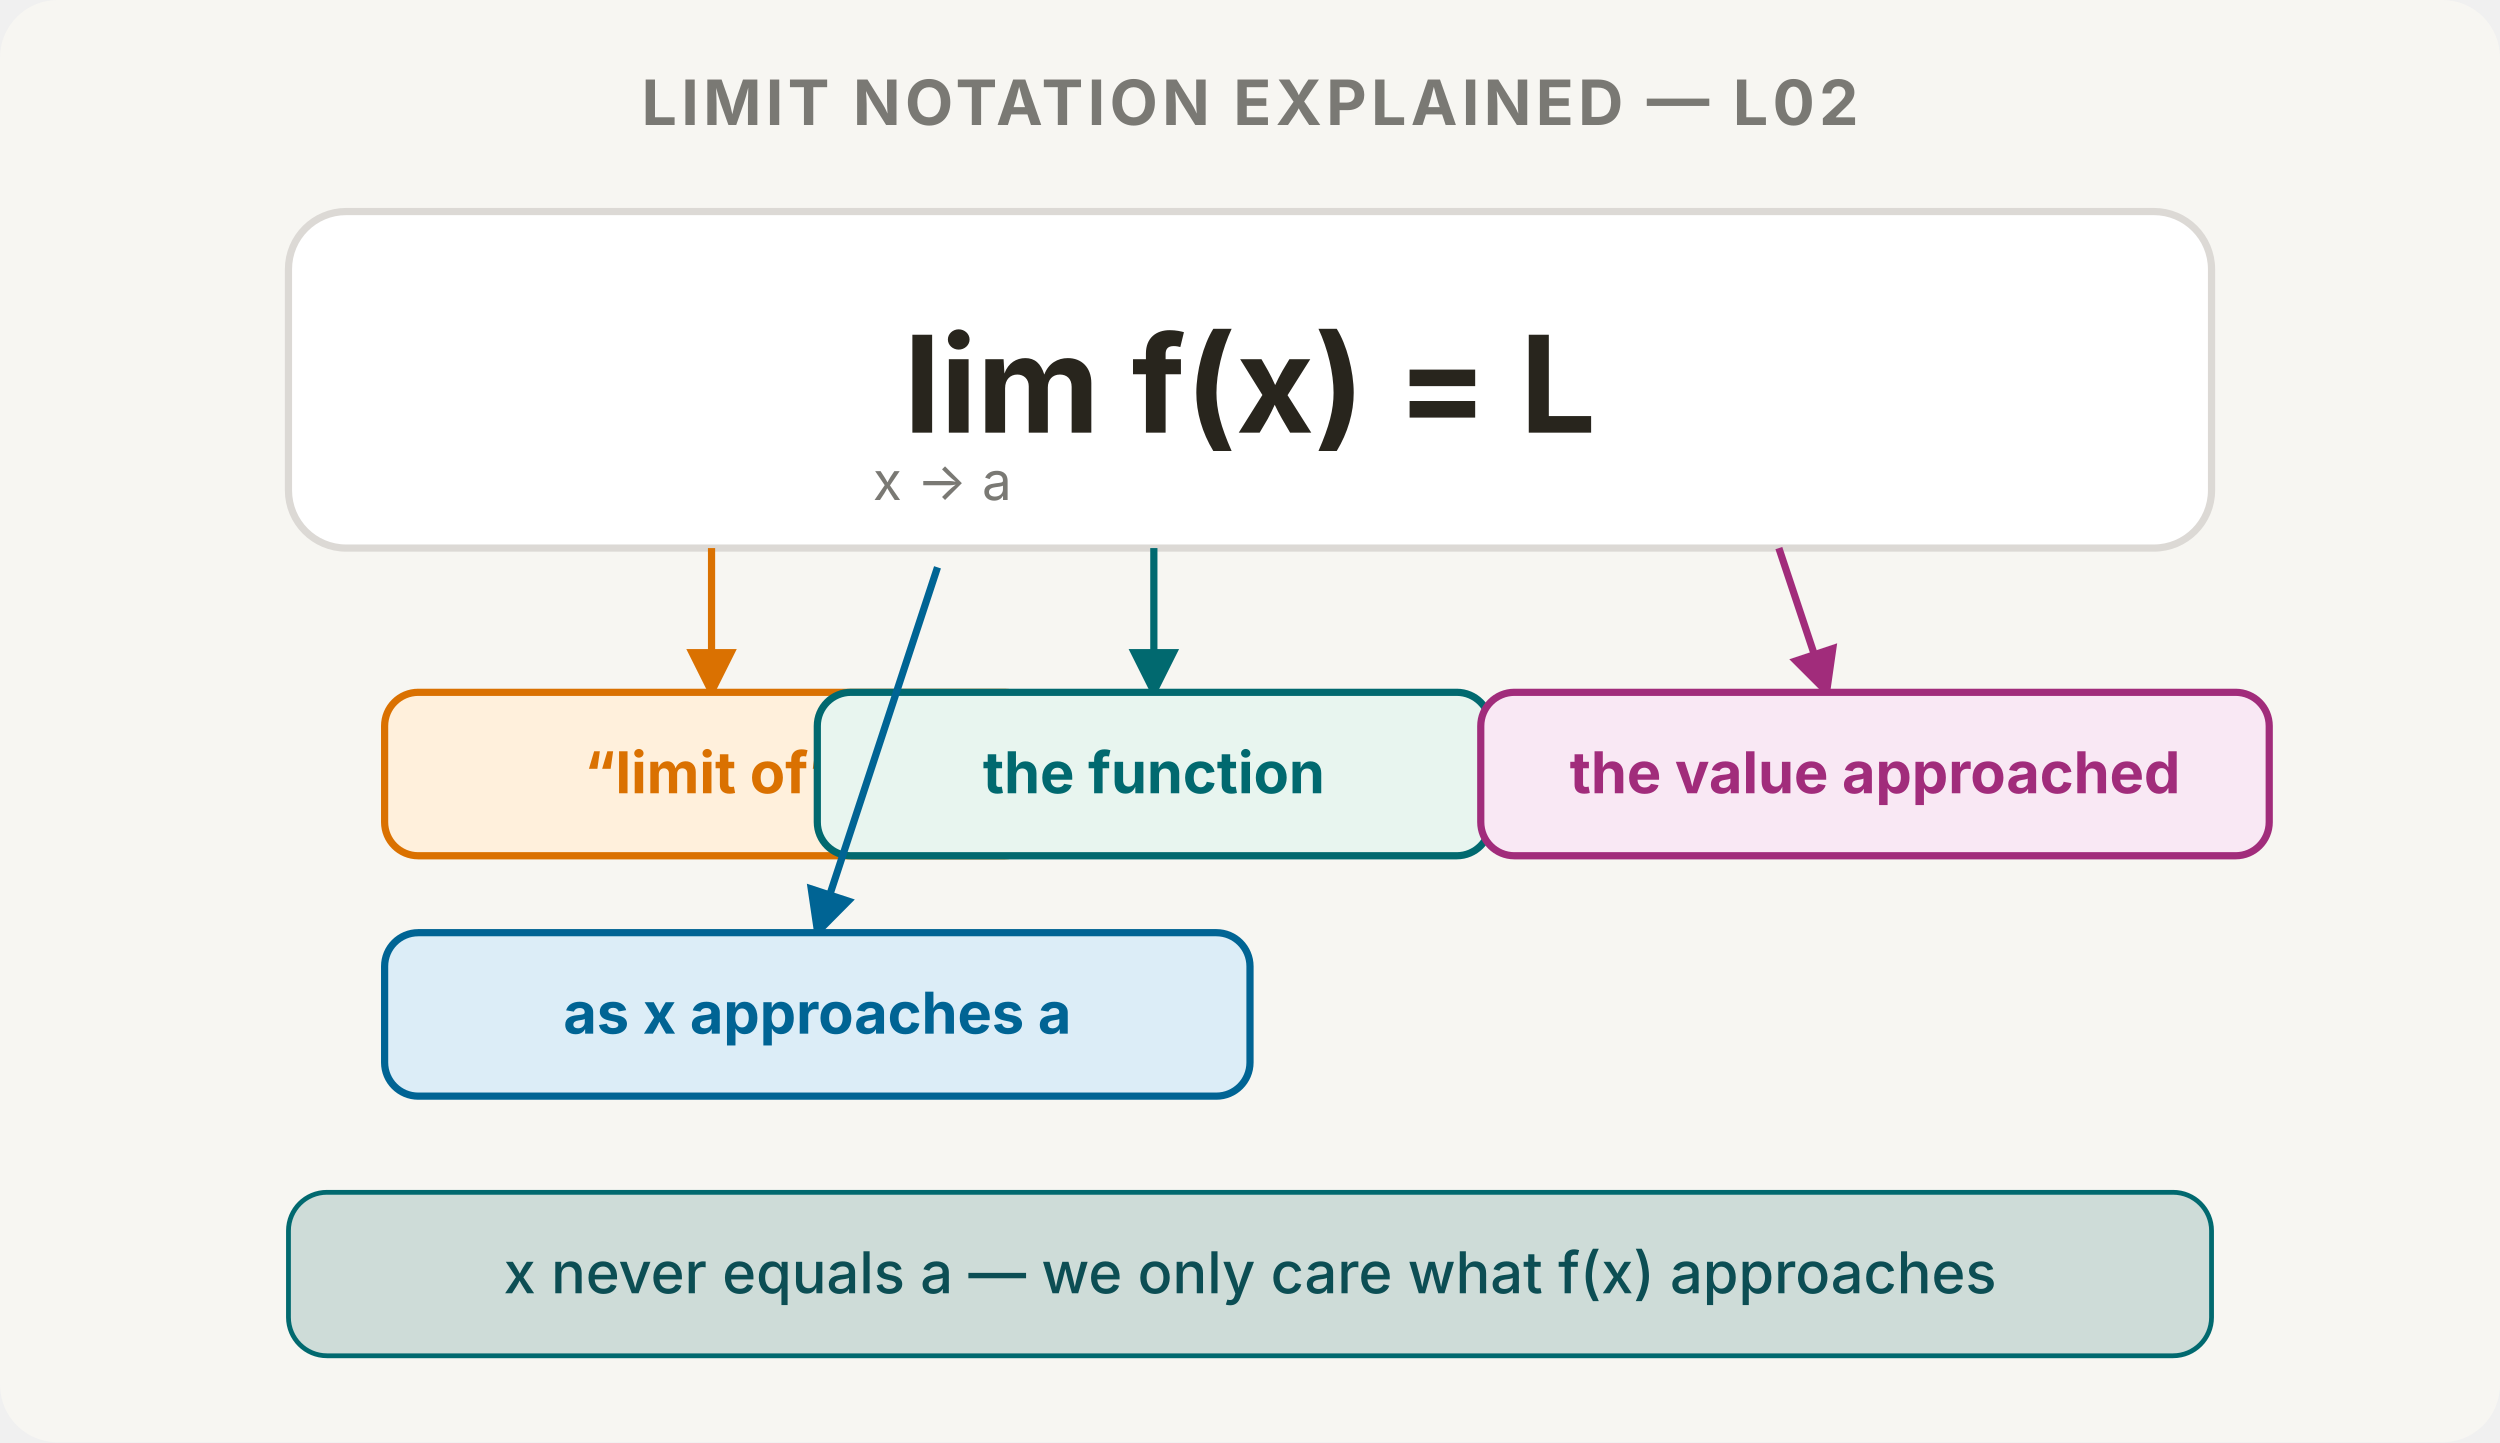
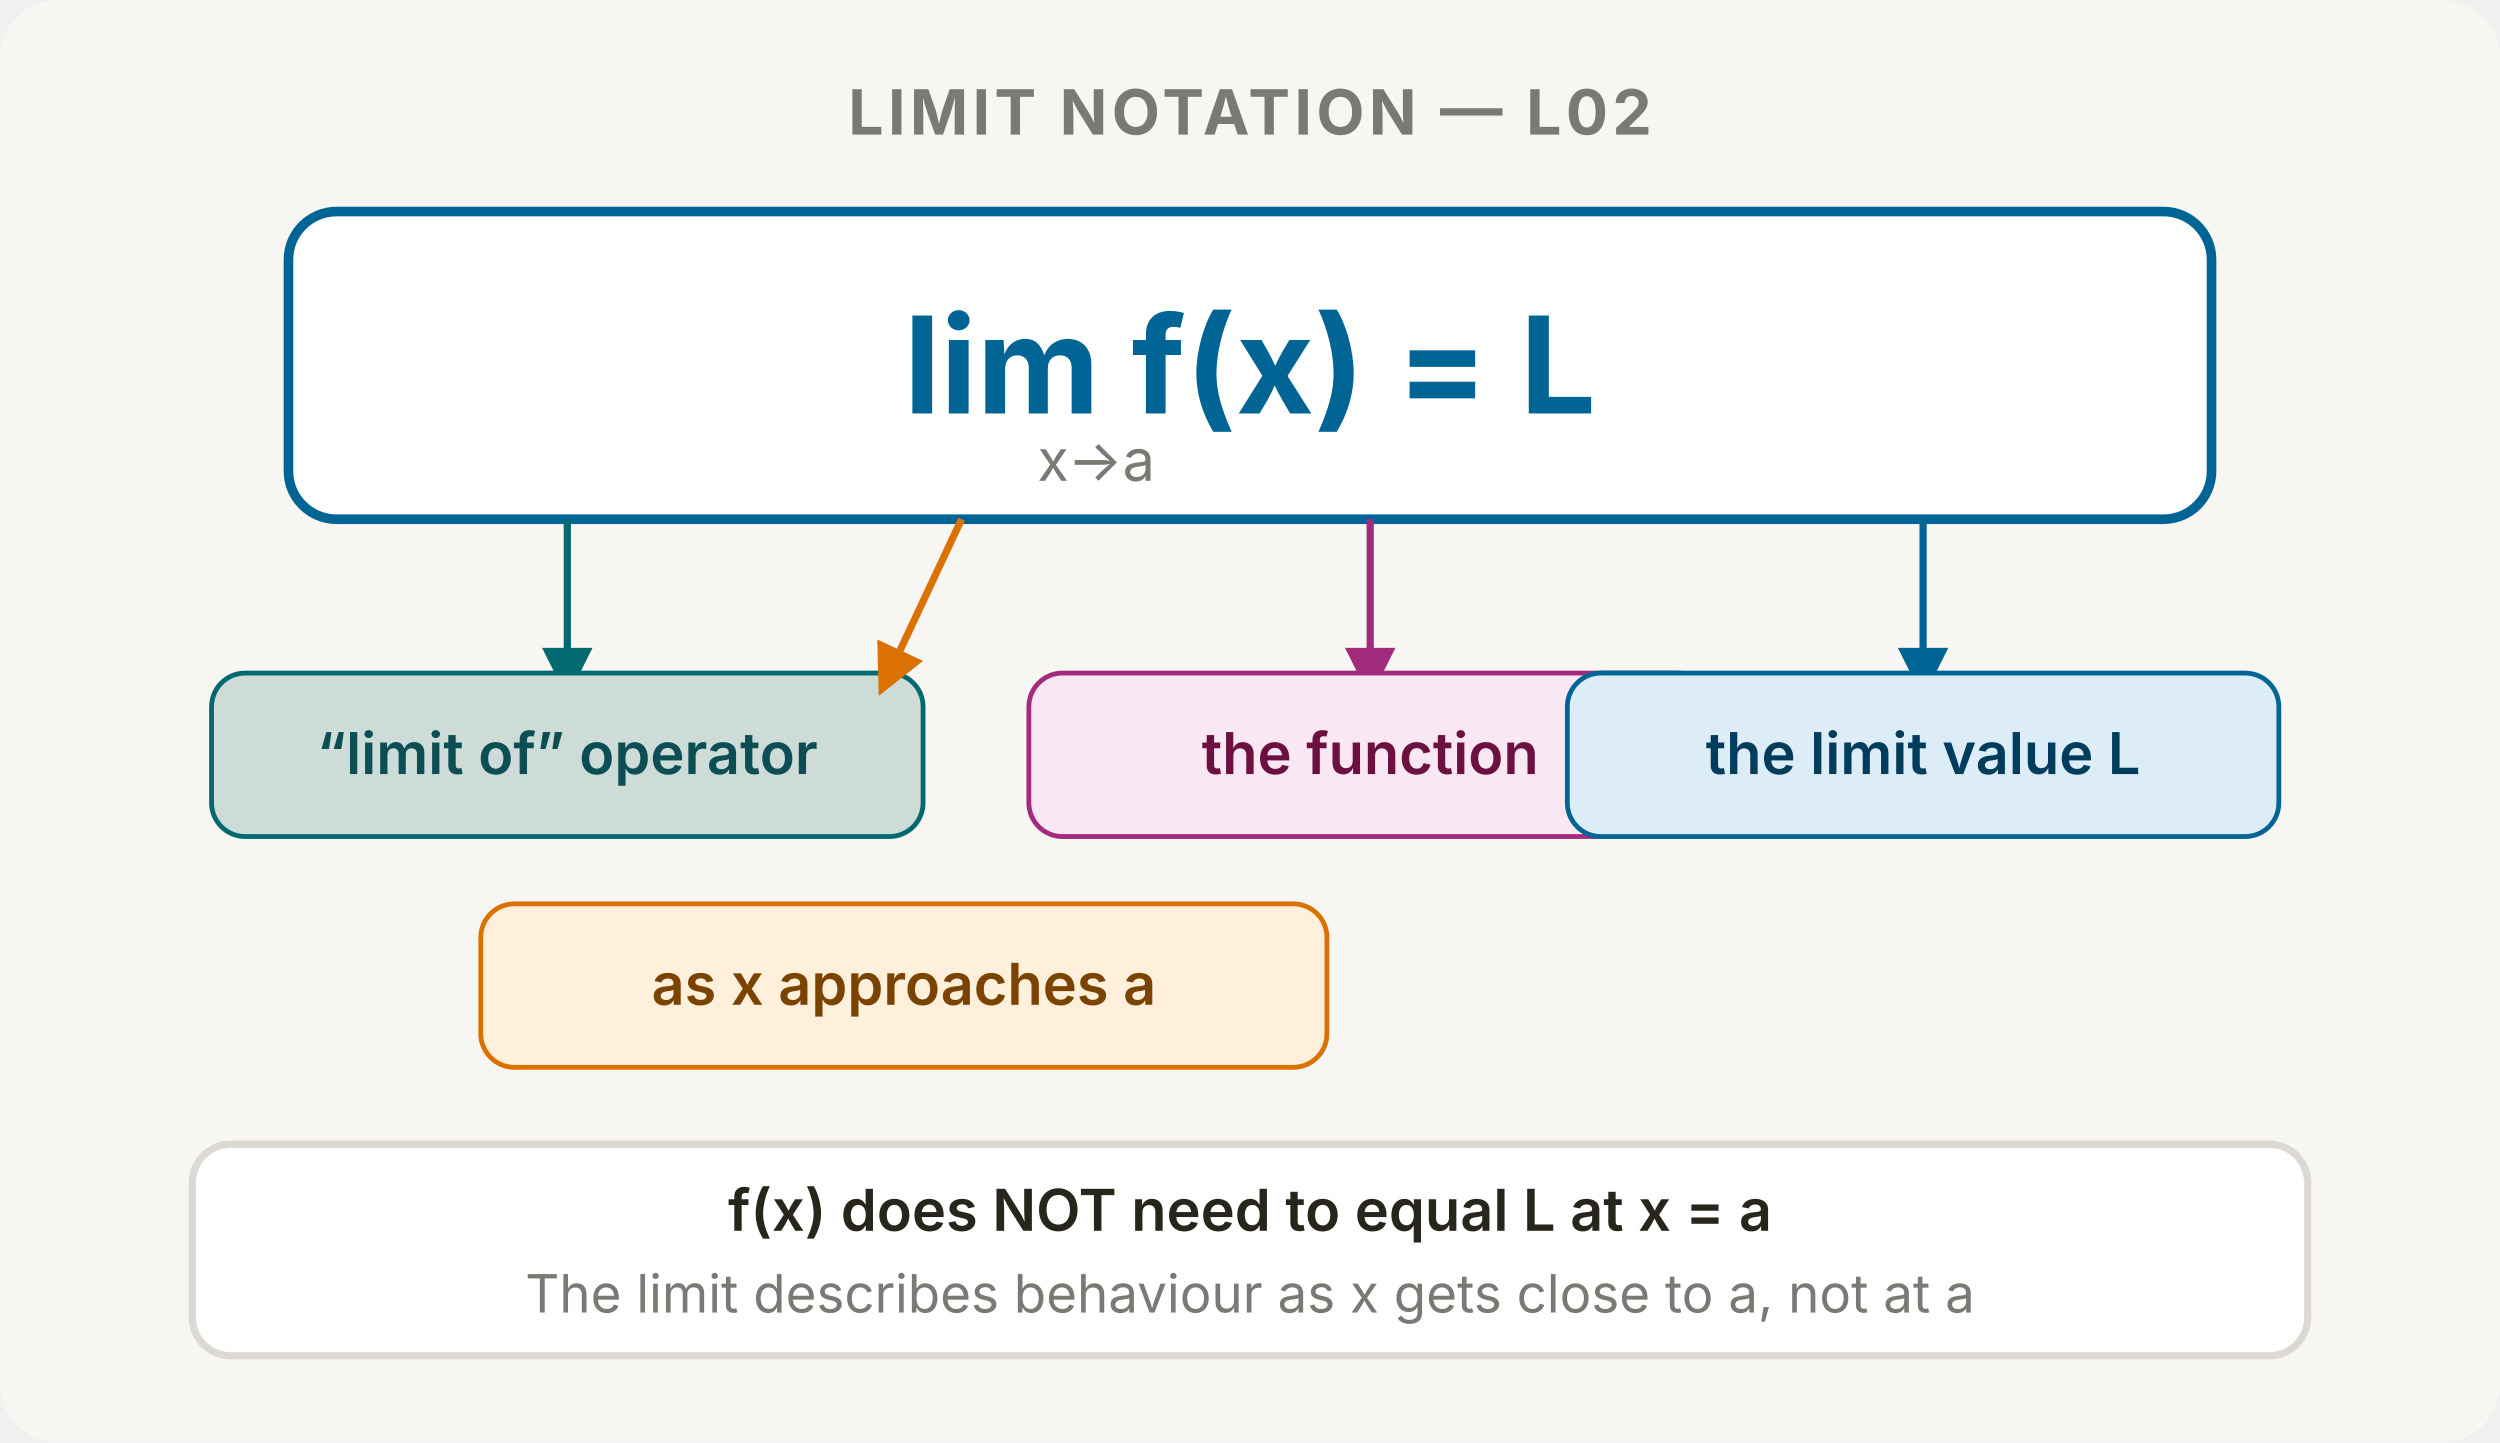
<svg xmlns="http://www.w3.org/2000/svg" viewBox="0 0 520 300" font-family="Inter,Helvetica Neue,sans-serif">
  <rect width="520" height="300" fill="#f7f6f2" rx="12" />
-   <text x="260" y="26" font-size="13" font-weight="700" fill="#7a7974" text-anchor="middle" letter-spacing="0.07em">LIMIT NOTATION EXPLAINED — L02</text>
-   <rect x="60" y="44" width="400" height="70" rx="12" fill="#fff" stroke="#dcd9d5" stroke-width="1.5" />
-   <text x="260" y="90" font-size="28" font-weight="700" fill="#28251d" text-anchor="middle">lim f(x) = L</text>
-   <text x="196" y="104" font-size="11" fill="#7a7974" text-anchor="middle">x → a</text>
-   <line x1="148" y1="114" x2="148" y2="144" stroke="#da7101" stroke-width="1.5" marker-end="url(#ca)" />
+   <text x="260" y="28" font-size="13" font-weight="700" fill="#7a7974" text-anchor="middle" letter-spacing="0.07em">LIMIT NOTATION — L02</text>
+   <rect x="60" y="44" width="400" height="64" rx="10" fill="#fff" stroke="#006494" stroke-width="2" />
+   <text x="260" y="86" font-size="28" font-weight="700" fill="#006494" text-anchor="middle">lim f(x) = L</text>
+   <text x="228" y="100" font-size="12" fill="#7a7974" text-anchor="middle">x→a</text>
+   <line x1="118" y1="108" x2="118" y2="140" stroke="#01696f" stroke-width="1.5" marker-end="url(#ca)" />
  <defs>
-     <marker id="ca" markerWidth="7" markerHeight="7" refX="6" refY="3.5" orient="auto">
+     <marker id="ca" markerWidth="7" markerHeight="7" refX="3.5" refY="3.5" orient="auto">
+       <path d="M0,0 L7,3.5 L0,7 Z" fill="#01696f" />
+     </marker>
+   </defs>
+   <rect x="44" y="140" width="148" height="34" rx="7" fill="#cedcd8" stroke="#01696f" stroke-width="1" />
+   <text x="118" y="161" font-size="12" fill="#0c4e54" font-weight="600" text-anchor="middle">“limit of” operator</text>
+   <line x1="200" y1="108" x2="185" y2="140" stroke="#da7101" stroke-width="1.5" marker-end="url(#cb)" />
+   <defs>
+     <marker id="cb" markerWidth="7" markerHeight="7" refX="3.5" refY="3.5" orient="auto">
      <path d="M0,0 L7,3.5 L0,7 Z" fill="#da7101" />
    </marker>
  </defs>
-   <rect x="80" y="144" width="136" height="34" rx="7" fill="#fff0dc" stroke="#da7101" stroke-width="1.5" />
-   <text x="148" y="165" font-size="12" fill="#da7101" font-weight="700" text-anchor="middle">“limit of”</text>
-   <line x1="240" y1="114" x2="240" y2="144" stroke="#01696f" stroke-width="1.5" marker-end="url(#cb)" />
+   <rect x="100" y="188" width="176" height="34" rx="7" fill="#fff0dc" stroke="#da7101" stroke-width="1" />
+   <text x="188" y="209" font-size="12" fill="#7a4400" font-weight="600" text-anchor="middle">as x approaches a</text>
+   <line x1="285" y1="108" x2="285" y2="140" stroke="#a12c7b" stroke-width="1.5" marker-end="url(#cc)" />
  <defs>
-     <marker id="cb" markerWidth="7" markerHeight="7" refX="6" refY="3.5" orient="auto">
-       <path d="M0,0 L7,3.5 L0,7 Z" fill="#01696f" />
+     <marker id="cc" markerWidth="7" markerHeight="7" refX="3.5" refY="3.5" orient="auto">
+       <path d="M0,0 L7,3.5 L0,7 Z" fill="#a12c7b" />
    </marker>
  </defs>
-   <rect x="170" y="144" width="140" height="34" rx="7" fill="#e8f5ef" stroke="#01696f" stroke-width="1.5" />
-   <text x="240" y="165" font-size="12" fill="#01696f" font-weight="700" text-anchor="middle">the function</text>
-   <line x1="195" y1="118" x2="170" y2="194" stroke="#006494" stroke-width="1.5" marker-end="url(#cc)" />
+   <rect x="214" y="140" width="142" height="34" rx="7" fill="#f9e8f4" stroke="#a12c7b" stroke-width="1" />
+   <text x="285" y="161" font-size="12" fill="#6b1040" font-weight="600" text-anchor="middle">the function</text>
+   <line x1="400" y1="108" x2="400" y2="140" stroke="#006494" stroke-width="1.5" marker-end="url(#cd)" />
  <defs>
-     <marker id="cc" markerWidth="7" markerHeight="7" refX="6" refY="3.5" orient="auto">
+     <marker id="cd" markerWidth="7" markerHeight="7" refX="3.5" refY="3.5" orient="auto">
      <path d="M0,0 L7,3.5 L0,7 Z" fill="#006494" />
    </marker>
  </defs>
-   <rect x="80" y="194" width="180" height="34" rx="7" fill="#dcedf7" stroke="#006494" stroke-width="1.5" />
-   <text x="170" y="215" font-size="12" fill="#006494" font-weight="700" text-anchor="middle">as x approaches a</text>
-   <line x1="370" y1="114" x2="380" y2="144" stroke="#a12c7b" stroke-width="1.5" marker-end="url(#cd)" />
-   <defs>
-     <marker id="cd" markerWidth="7" markerHeight="7" refX="6" refY="3.5" orient="auto">
-       <path d="M0,0 L7,3.5 L0,7 Z" fill="#a12c7b" />
-     </marker>
-   </defs>
-   <rect x="308" y="144" width="164" height="34" rx="7" fill="#f9e8f4" stroke="#a12c7b" stroke-width="1.5" />
-   <text x="390" y="165" font-size="12" fill="#a12c7b" font-weight="700" text-anchor="middle">the value approached</text>
-   <rect x="60" y="248" width="400" height="34" rx="8" fill="#cedcd8" stroke="#01696f" stroke-width="1" />
-   <text x="260" y="269" font-size="12" fill="#0c4e54" text-anchor="middle" font-weight="500">x never equals a — we only care what f(x) approaches</text>
+   <rect x="326" y="140" width="148" height="34" rx="7" fill="#dcedf7" stroke="#006494" stroke-width="1" />
+   <text x="400" y="161" font-size="12" fill="#003d5c" font-weight="600" text-anchor="middle">the limit value L</text>
+   <rect x="40" y="238" width="440" height="44" rx="8" fill="#fff" stroke="#dcd9d5" stroke-width="1.5" />
+   <text x="260" y="256" font-size="12" fill="#28251d" font-weight="600" text-anchor="middle">f(x) does NOT need to equal L at x = a</text>
+   <text x="260" y="273" font-size="11" fill="#7a7974" text-anchor="middle">The limit describes behaviour as x gets close to a, not at a</text>
</svg>
